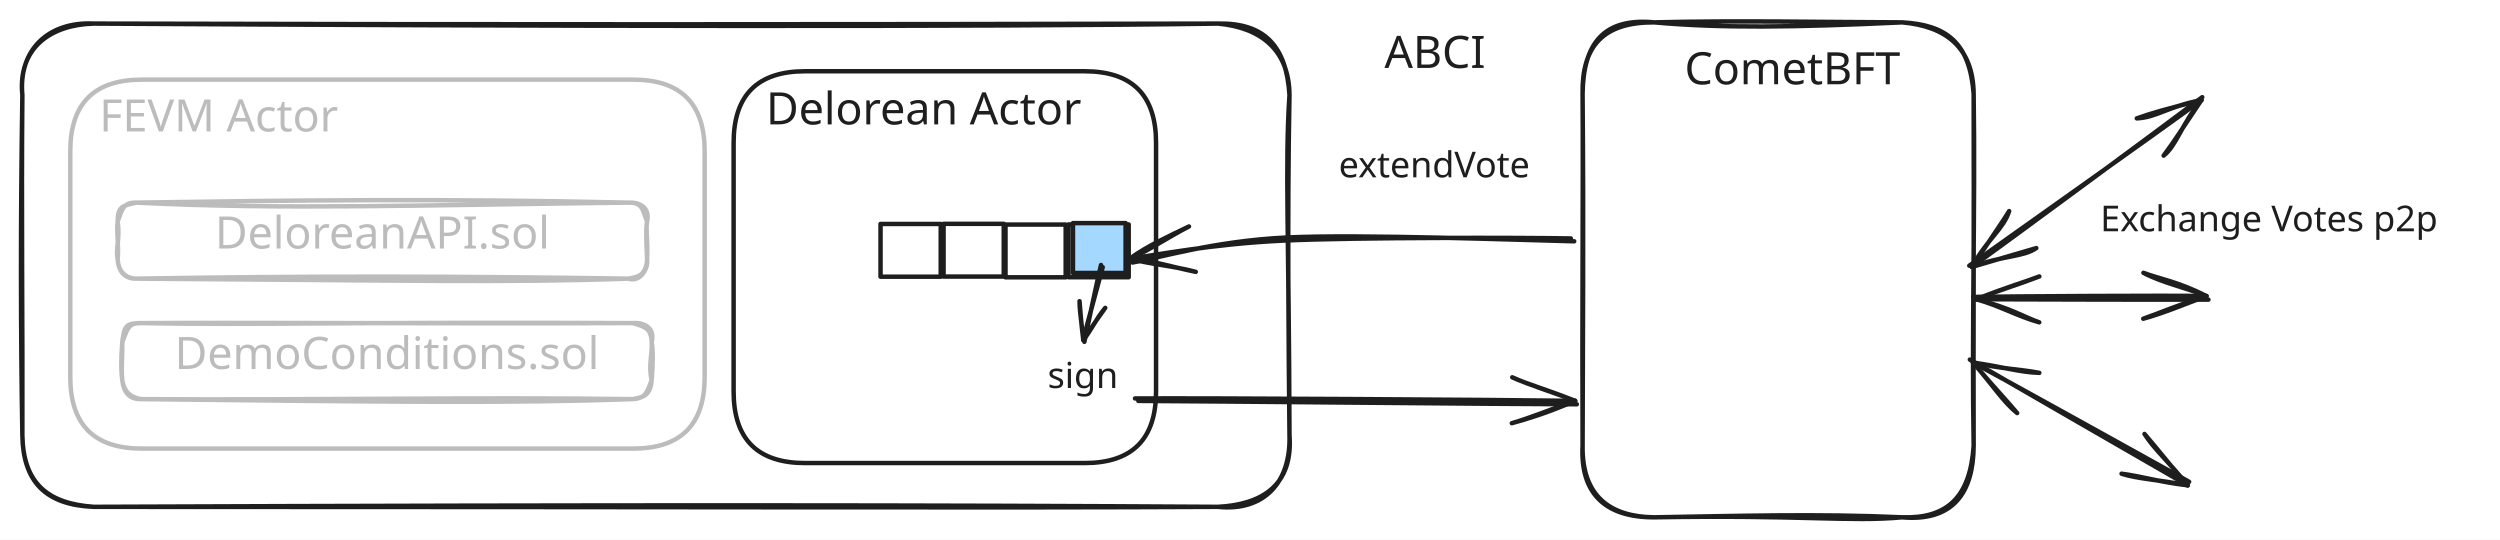
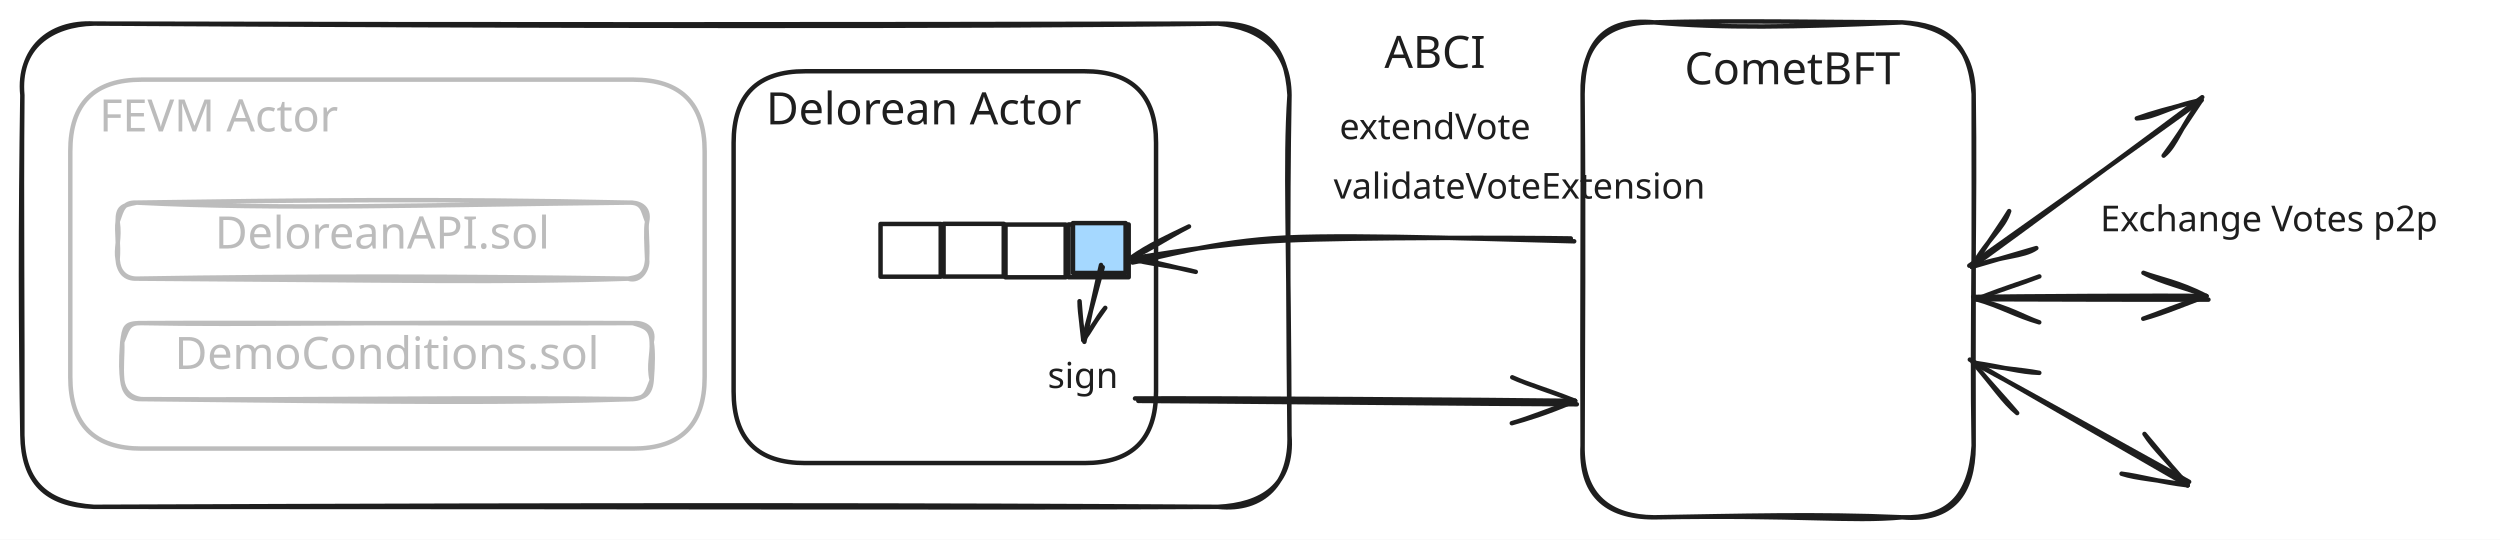
<svg xmlns="http://www.w3.org/2000/svg" version="1.1" viewBox="0 0 1117.893 241.324" width="1117.893" height="241.324">
  
-   eyJ2ZXJzaW9uIjoiMSIsImVuY29kaW5nIjoiYnN0cmluZyIsImNvbXByZXNzZWQiOnRydWUsImVuY29kZWQiOiJ4nO1cXGtT28hcdTAwMTL9nl9BsV/D7LynZ6tu3cK8XHUwMDAyXHUwMDA0XGI24ZFbWylhXHUwMDBiW/FDxpaxYSv/fXtcdTAwMDRYsi05NrGJk1xcUVx1MDAwNVgjS/M4p/t0z4z+ebO2tlx1MDAxZd23/fW/1tb9QdlrXHUwMDA0lY7XX3/rzt/5nW5cdTAwMTC2sIjHn7thr1OOr6xFUbv7159/Nr1O3Y/aXHKv7JO7oNvzXHUwMDFh3ahXXHRCUlx1MDAwZZt/XHUwMDA2kd/s/tf9Pvaa/n/aYbNcdTAwMTJ1SPKQXHK/XHUwMDEyRGHn8Vl+w2/6raiLd/9cdTAwMWZ+Xlv7J/6dql3HL0deq9rw4y/ERUlcdTAwMDWFUeNnj8NWXFxZRjlwoy3I4Vx1MDAxNUF3XHUwMDFin1x1MDAxN/lcdTAwMTUsvsE6+0mJO7V+Vtvb6l9cdTAwMWOq7fKOar6/Pdu92zGN5LE3QaNRiu5cdTAwMWJxtbohtiYp60adsO5fXHUwMDA0laj23G+p83nf6oS9aq3ld13z2fBs2PbKQXRcdTAwMWa3gVx1MDAwZc8+9sFfa8mZXHUwMDAxflx1MDAwMi5cYrVcdTAwMTLASmmttklj3fc550Qr4MwqMGCFXHUwMDE0Y1x1MDAxNdtcblx1MDAxYjhcdTAwMTJYsT+Y736Sql175XpcdTAwMTXr16pcZq+JOl6r2/Y6OF7Jdf2nJjMjXHRcdTAwMThGbXpIan5QrUVxRVx1MDAxOFx1MDAxMVxcclx1MDAwNqnSrlx1MDAxZo9cdTAwMDQzzFx1MDAxOEtcdTAwMDWzw1x1MDAxMvfg9n4lRsXfSf93XHUwMDEwT/vuK61eo5HuxFblqVx1MDAxM5/Rk+BHPJ35mrTMXb8zjrs09lKQuNz8eLZTopfFu/fnonLeK0q+UVx1MDAxYbZ+XHUwMDA0qF6nXHUwMDEz9teHJV/fTrtv41iExb3+1p7xvd2b9+XuPe31XHUwMDE2cN+g+zmMWnuD82Jv7+i6Vbiyx7Wj2e779F/S3712xYuGQ8SEtUApN8PyRtCqj1x1MDAwZkYjLNdcdTAwMTN+vUlVeILYkT+IsjjNrM7jNOKcSWn4zIz2alx1MDAxN7dcdTAwMDdcdTAwMDdlvjc42e2fyVa7f79zvOKM1kA0gFx1MDAxNtmMXHUwMDE2SDOuXHUwMDE5gFx1MDAxMEtmtFx1MDAxNSSTynKCwFLimDFcdOb7XHQ8UjDB1CnYXHUwMDA0y5VcdTAwMTZzYDOpVdiKSsGDXHUwMDFiXHROR87ues2g4Xo9uW9cZlrsua2w6UeF3bP1kZLNRlBtxfT2b0axXHUwMDFkXHUwMDA16P6GxVHYTkrL+CQvaPmdyZ5cdDtBNWh5jbPcp2I7/XfPQ8NcYk+Ndtd3hXGrXsRDo+j42cS3XG5cdTAwMDQmXHUwMDBlenLFt5jYXHUwMDFlsPOjk6uKuDvYPtzY3dhssvPiajPRMEmoXHUwMDA0ivjOYqKxRGGBeGbia1x1MDAxM5HZ1HBcdTAwMGZ9KVx1MDAxNZJKy5JcdTAwMTa/Plx1MDAxNS1FJrI0RF9ARaZHzk6hXCL+8VuV8zDyX5eMWc+dhY5MTaXjo1vO0ro8X+tcdTAwMWFQUlx1MDAwM59d6tZK8Ok4bFZ1/7J3Zlx1MDAxOVxcNb367WrTXHUwMDExKUi0tFxuNX1cdTAwMDZcdTAwMWSFYISalGNcXJ7SpZxI7YQuVlx1MDAwM1x1MDAwZkh065CbKIZcdTAwMTU36J0z5K7kSjHkyDLULv+22l2KXHUwMDBm7UZeJypcdTAwMDStStCqjn9cdTAwMDVJklPS8LpcdTAwMTG6tGZcdTAwMTBhNT6EQStcdTAwMWG/XCK+76ZjRM33Klx1MDAxOfTAm08rbrubjor85L+1XHUwMDA0YPGH4f9/v828On/g3bGRXHUwMDFh8+ROb9J/56Y8XG69PMpcdTAwMWJg4NA+u1x1MDAwN55cdTAwMWXKrCjlgSCVXHKS22ZQXmriolx1MDAwMeBcdTAwMTSWTXlBLLdcdTAwMWGmUJ5cdTAwMTKgaIMnXHTPXHJVXHUwMDE2XHUwMDE2IY5Xlu+pij0ldPZnSKjErr3c68adxzjqXHUwMDE2QNNcctZcdTAwMThBqUxdVfXartJcdTAwMTNt/YUsS1x1MDAxZb7csTGE1sLsXG7NtStMXHUwMDE4XHUwMDA0h1VcdTAwMWNmNizbvPfu4cHvwJfwXHUwMDA2XHUwMDFhJ/uhKZ28X3XDYojSRkmls1xmi1GEK2uWb1hQ0jBthlx1MDAwM59lV1x1MDAxNCfmXHUwMDExXHUwMDFik1JcdTAwMDJboDRcYpVw+NezLb+mlshcdTAwMWR4d6SGfE7G5+fUcmNcdTAwMDfBUf6DprNcdTAwMGJcdD+83C+2iqfF+/3z7YOH09L7oKdXm++MKlRnXHUwMDE40KPyjoOHXHUwMDA0mTHh0f5qtFx1MDAwNMuP5ZmGmYN5JLalWtJcdTAwMWZcdTAwMTnLLyStNnssvzMo13BcdTAwMDT9NVx1MDAxN1Z319o8XHUwMDE1mr9GTD/t+Vx1MDAwYojtp85lsSmJb6Y1UCVQI83M0rOH1vF9b1x1MDAxN5t22Nz8XHUwMDEy1Xrds+rdirOUK1wiOVx1MDAxOKaEoErJ1Fxcw+NsliCcol10XG5RoqZeXHUwMDFhS5XWXHUwMDA0/b81glx1MDAwYlx1MDAwMJGI0VRcdTAwMWGcaUItZVhbjubTpPLwz86ZgZBMi6U451x1MDAxOaa1pmboXHUwMDE4MJlG9vdM5ExFtVUyXHUwMDBm1NjBXG5F/1x1MDAxY9M5/KpwdFx1MDAxNrFG4ZZcdTAwMWZ+OoxOLpvXUftHYlp8XHUwMDEz0oZcIkxcdTAwMDDduTRcYl1QMFx1MDAwMmmhXGZhglx1MDAxYcW5XHUwMDE2lqOcW1x1MDAxYaa50MRcYuDAeIb/XHUwMDExk7M62mLQwSxfgPtZ4LRsptJJQaQ4qLUvS7WTXHUwMDEzXHUwMDBiXHUwMDFmS1x1MDAwN/xEXHUwMDE37u86881yLpRcdTAwMWN5ilxmrViusVx1MDAwN+NcdTAwMGUmZ0/nZrd6pYlcdTAwMDGcoPBFXHUwMDFiSTHYnCSG5q9GXGZGSc6qhUlSUCa5XHUwMDE1XGZcdTAwMTaQvf2O+ZU5XHUwMDAxmqXJZp/q3Pab4VaIQVeEXHUwMDE47Vx1MDAxMlx1MDAwNEKOJitj3f3OXHUwMDE0VdZcZiqVtJdcdTAwMThcdTAwMTVm37Lu41ptWr1cdTAwMTYwLTpdq9H8zCxDTFx1MDAxYunCt5npWzq+a1xcWnH9ufzxRJ6eXn9cbu5cdTAwMWYuV5u+XHUwMDE4x1ApQWohubY65VOeXHUwMDAzKq6MlkA5oOczY/X6cW5NXGKQoH42r7b/uXB0u72vi/fX9aDW+6K23+/xXHUwMDE19GqMpvLcY7yI50ZcdTAwMTjMkWjIbvVK08JcdTAwMDJRXFxcYtRN2mTRXHUwMDAyXolcdTAwMTbMKGKyOZG1gFx1MDAwN7BKjPLfyqthN/pea/PD/lx1MDAxMl3aN1xm+6RLy6nUsv2Z0nz8bLLWRzHB7Dy8jVx1MDAwNnJcdTAwMDfU0eDhbvNTTVx1MDAxY59dfLy7916Lt0k15+Gt1MR5XHUwMDA1oFZa6bg5wlsukbdIZ801XHUwMDE3xlx1MDAwMlveqjtcdTAwMGWCaKxcdNaCXHUwMDBi/J2RemBaXHUwMDEyXHUwMDBi6PNcdTAwMTTDXHUwMDBiXHUwMDE16CRt9Jw5XHUwMDA0qtA7s6XMOa5S6iHPXHUwMDBmcZuPZ8tdmlfZ2dNcdTAwMGXhacG7rPeD2kPvZPfm9nP9S7+4u9p4VpaAxJ5mQlItxdjSNaWIZVxm4Vx1MDAwM1xm0pHXwr1cdTAwMTAzZGTJ9zQnhEaGXHUwMDE5ns6k/fJOaHfn/Ghts/y8XHUwMDFiYli27DR31nOX7WJcdTAwMDTNpSRnXG6tq5gjYCp67f3tXrV3f3wsXHUwMDBi4UGxWGpccro/kpHfTm5LKYg0jHFcZlWk0TpltVx1MDAxZl2MJFxu1TFeIYThhuqxmi2QlVx1MDAwMFx1MDAwNECjz3M5Jlx1MDAwYqlEeuJj3Fx1MDAxNDiVzEpcdTAwMDOCoo+ZnHzmVCtOlzT5/FM4mdTi+8nNR5ppjpieXHUwMDE50qXzd6JcXNp7Xyy8u1x1MDAxYpxdX19tndy/2laFXHUwMDE3QlpcdTAwMTlijeLGoN2Wo1Oq3E1iayG4YVxu4ZOORFx1MDAxNj+nKlx01bOFOlxiWKnjad7fx8s8R1x1MDAxNT/C0+Q9e9neRvLc/JzgXGaUsnPov6uPfda4qZ2f8mpYL+1cXJpCfWdztampqCXMULf1T2A4QcfyXHUwMDEwzK0w0fFyabyAL2+9XHUwMDAz16g0MZRcdTAwMDGLbo1cdTAwMTlI7GFCUkFcdTAwMTQoKblcdTAwMTFMaYx7JsJcdTAwMTlLjaKaQnbOLvFcdTAwMWQn54Pr3tled7/5WVx1MDAxN7ZaTVx1MDAxZbY+wnOWbEWp/Vx1MDAxZFx1MDAxMIfcXHUwMDE5JC5cXGej1phcdTAwMTnip1vysOftdFpnl41PcPml9tGeqFx1MDAxNYe4MFx1MDAwNNVcdTAwMDdcIkcjttLB7lx1MDAxMOJcdTAwMTjLXHUwMDBiQHNvXHUwMDE41UtMQS9cdTAwMDLj0uB5UPr/XHUwMDE4XHUwMDFmwXh+XHUwMDFjb4TS0qmsmTFer9ahQi9cdTAwMDbnrY2L7UD1Wmp78Grp5Fx1MDAxN2JcXCtCJXcrwZhbkTpcdTAwMDZxQagxwFx1MDAxNFxuMNTi49VaMYTH62k1ldnbvH9XhKvUXHUwMDFlynErTrVAea3nWCDT3C6xi+2r0Nuo9qXXPd27pqXDXHUwMDE1h7hcdTAwMTWEc4VBgnIrL1NOfohxgaDhSmBcdTAwMDRNl7lcdTAwMGVgXHUwMDExIGeCW+N2Q2fHXHUwMDE3vyvK08M6vlxuXGZcdTAwMDUo45TOMVtOqfD826PGYX/wge2y6/px79X2Lr5cdTAwMTTkinCMU1GzMJGSZc9KRTJqhKRozb9LpvzhqVxu3NxkzZJcdTAwMTOFXHUwMDExOZNKg3aPysA2J4KBpFxifylcdTAwMWRcdTAwMTnNOLaNXHUwMDA2oCxHoSxcdTAwMTCyQ5Is9r1cdTAwMTlcdTAwMTPcmiRcdTAwMDS6WbOw91tM2X2TnzcyXHUwMDEygzU+z5rI6T2ykut8MeYkUlxibYywLlE2tvSLM0KpZlxmqGXaybylmXw01MRmp44sXHUwMDE5W1PybOCt5Vx1MDAwNmmSslcrs+dcdTAwMDZNaXpl2lx1MDAwZt3PRy1oq0BcdTAwMWKwVDHUsKmrXHUwMDFl9/O5LVx1MDAxN4yj6UfSUaPR8U40fmS7T16lpruDkUopa9FcdTAwMDYzlFx1MDAxYs7NJzntVJ1cZiiDYpuC01x1MDAxYmaySi/YZzS+g+nVNlx1MDAxOW0wXHUwMDBlxFCRgvHjaWLGNlx1MDAxN+V9f5xcdTAwMWbuXHUwMDAwXHUwMDEy3zH58pv037lXXGapKcZQocNcdTAwMDQuZjeGt+/YzulFpV8ofb7ZPni3s9FpyPpqXHUwMDFiQ1x1MDAwNYIgR1xmXHUwMDA1LTOMoUFIok/A8zI2hstbeSBcZpn1LSNcdTAwMTiQcsp4ykv9XHUwMDAwKXDo9z/syZ169br66fBCv7uD6uXZbFLg7bT7rtYrtJK+fMl+qq5L34+cXXbCf/SJy3xcdTAwMWZcblx1MDAxM/lLcFx1MDAxMZxcdTAwMThRmjlmlKejaSUth3arXHRcdTAwMTmGxtkySjCiXHUwMDE0R1G7dFx1MDAxOWXQa+JzXHUwMDE4OnGJ4Vx1MDAwM8uYT1x1MDAxNlwiT08xt5re6FT1VkdPXHUwMDE5Tu2LyDrzXHUwMDFl5jxRM92RpUTNXHUwMDA2JYJcbmqkVopcdFx1MDAwZTLZuD9UNUCEluBeTELjQ//cqiZcdTAwMTdu7lx1MDAxOFx1MDAwMm1OfZJvZmhuglx1MDAwZVWUkG7xysxWZrpvWU0rwyWRQNGUZFpcdTAwMTnLXHRFqlxiVPFLXHUwMDBm1tSYmE2/fFx1MDAwNfX8SCD3nHSOd3Cmd7evjnVxUiBJhi8+WpvZhlBcdTAwMTSgXHUwMDFhwyGFXHUwMDAy1EiRZH5ScVx1MDAxMVx1MDAwNVx1MDAwYqlXXHUwMDFizVx1MDAxOaPNXHUwMDFjOKI5U0IocFx1MDAxZdxcIvSUnVxm0rhbvDg9cPyZ7NkkruOvPSN6TjuWXHUwMDE3Z4n8l8dhKGhcdTAwMTRXc7woXHUwMDE52G109OH29Lp08Pn0g39euDqAwWqbMSOmmTHOMfjhXHUwMDEyY7CnMGt501xmbqX5bCti3fxcdTAwMGYykvFcdTAwMDVcdTAwMTivl09cdTAwMTLEr2P6zoBl9rVKm4Wt/ddcclhGnzjPuqQ3T5Re99rtUoTdNjSAOE5B5antycPX71x1MDAwMr9fyMja38SHiyNjVjv++LHH+frm67+kLVx1MDAxNZUifQ==
+   eyJ2ZXJzaW9uIjoiMSIsImVuY29kaW5nIjoiYnN0cmluZyIsImNvbXByZXNzZWQiOnRydWUsImVuY29kZWQiOiJ4nO1cXGlz2shcdTAwMTb9nl/h8nyNe3pfpurVK2PjfYmBeMmrKZdcZjIogIRBXHUwMDE47Kn897kt20iARMBcdTAwMDFbSVx1MDAxZamKbUlIV93n3Hvu7eWfXHUwMDBma2vr4UPHXf9rbd1cdTAwMWRWnZZX6zqD9Y/2+L3b7XmBXHUwMDBmp2j0dy/od6vRlY0w7PT++vPPttNtumGn5VRddO/1+k6rXHUwMDE39mtegKpB+08vdNu9/9r/T5y2+59O0K6FXVx1MDAxND9kw615YdB9epbbctuuXHUwMDFm9uDu/4O/19b+if5PWNd1q6Hj11tu9IXoVGwgU2Ly6EngR8ZcdTAwMTJMNVXSaD66wuttw/NCt1x1MDAwNqdvwWY3PmNcdTAwMGatV1x1MDAxYbtbg4tDsV0tivbRXWXnvqha8WNvvVarXHUwMDFjPrRcIrN6XHUwMDAxvE18rlx1MDAxN3aDpnvh1cLGS7sljmd9q1x1MDAxYvTrXHLf7dnXJ6OjQcepeuFD9Fx1MDAwZXh09Klccv5ai49cZuEvTVx1MDAxOcKGa204N0aa+GXt9ymlSFxuTYlcdTAwMTFaacM4mzBsK2hBT4Bhf1x1MDAxMNf+i027carNOtjn10bXhF3H73WcLvRXfN3g+ZWJ4kgrgk2yS1x1MDAxYa5Xb4SRIVx1MDAwNDHKKdGJsz036lx0oohSXHUwMDA2M2JGZ+yDO/u1XGJcdTAwMTV/x+3fXHUwMDA1PO3br/j9VivZiH7tuVx1MDAxMV/QXHUwMDEz44c9XHUwMDFm+Vx1MDAxNr+Zvb44ibsk9lx1MDAxMpC43PxcXCmW8WXp/uic1c77JU43yqO3XHUwMDFmXHUwMDAzqtPtXHUwMDA2g/XRmW9cdTAwMWZn3bd1woLS7mBrV7nOzu1RtfeA+/0l3NfrXVx1MDAwN6G/Ozwv9XePb/zClTlpXHUwMDFjz3ff59/i9u53ak446lwiwozRXHUwMDE4UzU63/L85mRntIJqM+bXh4TBU8RcdTAwMGXdYZjGaWJkXHUwMDE2p1x1MDAwMeeEc0XnZrTTuLg7OKjS3eHpzqDC/c7goXiSc0ZLjaTWkqUzmlx1MDAwMc2oJFoztmJGXHUwMDFihlKpzKdcYsw59Fx1MDAxOeFa/TiBx05MMXVcdTAwMDY2taFCslx1MDAwNbBcdTAwMTlbXHUwMDE1+GHZe7Q9QfHY0Vx1MDAxZKfttWyrx/eNQFx1MDAwYi23XHUwMDE1tN2wsFNZXHUwMDFmO7PZ8up+RG/3dlx1MDAxY9uhXHUwMDA34W90OlxmOvHZKjzJ8Xy3O90yQdere77TqmQ+XHUwMDE13tPde+lcdTAwMWGCaKK3e649XHUwMDE5vdWreKhcZp08moytXFxgzuP2+lx1MDAxZVx1MDAxMztDcn58elVj91x1MDAwN9uHXHUwMDFiO1x1MDAxYpttcl7KN1x1MDAxM1x1MDAxNeGIQdxcdTAwMTSamFx1MDAxNCZKirjiklxu/cTEtyZcIjGJ7lx1MDAxZcVSzDjmhsRv/NZUhMdcdTAwMGKqiEhC9Fx1MDAxNVQkcuzoXGYqwlx1MDAwZtevnVx1MDAwN6H7tmRMe+48dCRiJlx1MDAxZJ/CcprWpdlaXHUwMDE3QMqlpvNL3UZZfzlcdNp1ObjsV1xm0Vdtp3mXbzpcdTAwMDJcdTAwMDWR5EaApk9cdIyMXHUwMDExhFVcIjCuTuliIL60Qlx1MDAxN8yAj45164ibIIaBXHUwMDA0XHUwMDEwnVPkLqdCXHUwMDEwg+NcdTAwMTNLVLv0+2p3JTG0XHUwMDE3Ot2w4Pk1z69Pflx1MDAwNUiScabl9EJcYmltL1x1MDAwNDM+XHUwMDA1nlx1MDAxZk5eXHUwMDEx3XfTMqLhOrVcdTAwMTR6wM1nne7Ym46L/Pi3tVx1MDAxOGDRXHUwMDFmo9///ph6dXbH289Gos/jO31I/lxcmPIg9LIorzTRXHUwMDE27fNH4NmpTE4pr1x1MDAxMVBZXHUwMDAxuVNcIjDjXHUwMDEy2WxAU6xXTXmGXGY1Us+gPEZcdTAwMWGDXHUwMDBmniY8VVhcdTAwMTi9XGZxnFu+J1xmey7o7M9RUIlCe7Xfi1x1MDAxYY9QXHUwMDEwXHUwMDBlVklpo1x1MDAxNMOYJ66qO1x1MDAxZGv01Lv+Qp4lXHUwMDBiX/azMYLW0vxcbs70K4QpXHUwMDAwh1x1MDAxMVTP7Vi2aX/v8dHt6q/BrW6d7lx1MDAwN6p8epR3x6KQkEpwIdNcdTAwMWOLXHUwMDEyiFxuo1bvWEDSXHUwMDEwqUZcdTAwMWSf5ldcdTAwMDRF6lx0XHUwMDFi01JcdTAwMDLeQEjNRMzhX8+3/JpaXCKz4+0n0eVcdTAwMGIyPrumlpk7MFxu8l9LPL+QcIPL/ZJfOis97J9vXHUwMDFmPJ6Vj7y+zDffXHRcdTAwMTagziA5XHUwMDA15Vx1MDAxZCVcdTAwMGYxMiPCg/+V4Fx02OqTXHUwMDA3qedO5oHYXHUwMDA2S47fL5dfUllt/lxcvjisNqBcdTAwMDfdNZtW99Y6NJGav0VOP+v5S8jtZ45lkVx1MDAxOYVvXCKlxoLRXHUwMDA1XG5ulUf/5KG/XHUwMDAzr3bY3vxcdTAwMWE2+r1K/T7nLKVcdTAwMDJxqlx1MDAxNVx1MDAxMYxhIXhirOFpNIshisEvWoXIQVOvjKVCSlx1MDAwNPHfKEaZ1ixcdTAwMTajiTI4kVxiXHUwMDFiTMBaXG7uUyXq8C/BmWjGiWQrXHTOc1xma81cdTAwMWHIXHUwMDAxu1x0T1wi+0dcdTAwMDZyZqLaXGKeXHUwMDA1amhgXHUwMDAxon+B4Vx1MDAxY3pVOK6EpFW4o4dfXHUwMDBlw9PL9k3YeU9Ms+9CWmGAiYZwzlx1MDAxNUBXXHUwMDBiPVx1MDAwNmkmXHUwMDE0XCJcZitBqWSGgpxbXHUwMDE5pimTSDFNNaEp8YdNj+pIXHUwMDAzSVx1MDAwNzF0XHThZ4nDsqlKJ1x1MDAwMZHSsNG5LDdOT43+XFw+oKey8HDfXWyUc6nkyFJk4MUynb1W9kP4/OXc9LfONTE0RSB8wUdiSDaniSHpm1x1MDAxMYNglDFrYZpcdTAwMTSYcGpcdTAwMTjRS6jevlqTLVxm0DRNNv9Q57bbXHUwMDBltlx1MDAwMki6QsBoXHUwMDBmXHUwMDAxXHUwMDEwMjRZXHUwMDE1bHe7M1RZ26vVklFiXFyYfc+7T2q1WXYtYVh0tlbD2ZVZXHUwMDAymFbcpm9z07d8ct+6NOzmuvr5lJ+d3XzxXHUwMDFlXHUwMDFlL/NNX8hjMOeaS8apNDJcdTAwMTFTXlx1MDAxMioqlOTajlx1MDAxNCusJux6v7DGmOZa/GxRbf+6cHy3vS9LXHUwMDBmN02v0f8qto92aVx1MDAwZaNcdTAwMWHBiTr3XHUwMDA0L6KxXHUwMDExolx1MDAxNyg0pL91rmlhNFx1MDAxMpQx0E1SpdFCv1x1MDAxMS2IXHUwMDEySKVzXCJtXHUwMDAyj1x1MDAwNpNcYqa/VVSDZnRcdTAwMWR/89P+XG5D2ndcdTAwMWP7dEjLMGrV8UzIXHUwMDE5c31cdTAwMDRhxCzC23DIi1pcdTAwMWNcdTAwMGZcdTAwMWbvN7802Enl4vP9g/NWvI3NXFyEt1xcXCJcdTAwMWJcdTAwMTU0Ntxwy80x3lJcdTAwMGW8XHUwMDA1OksqKVNGk9XNuqOaIVx0loBcdTAwMTWUwf8ppVx1MDAwN1wiOTJcdTAwMWFiniBwodAyLlx1MDAxYr1UXHUwMDBlNbazs8hKxlx1MDAxY/NUesiKQ3TG3DVDbZlXmPnLXHUwMDBlwVnBuWxcdTAwMGW8xmP/dOf27rr5dVDayTeehUGaQ0tcdTAwMTPGseRsYuqaXHUwMDEwyFx1MDAxMFx1MDAwMvDRRCczr6VHIaLQ2JTvWUFcYpxcZlE0WUn75YPQTvH8eG2z+rJcdTAwMWFidG7VZe605646xDCcSUlKXHUwMDA0eFe2QMJUcjr72/16/+HkhFx1MDAxN4KDUqnsXHUwMDBme+/JyO9cdTAwMTe3OWeIK0IopCpcXEmZ8NpPIYYjXHUwMDAx6lx1MDAxOK5gTFGF5YRlS2Sl1khrXHQxz9aYjE5cdTAwMTTS41x1MDAxOGOHwDEnhivNMMSY6cFniqWgeEWDzz9FkElMvp+eIC2JpIDpuSFdPt9j1fLuUamwdz+s3NxcXG2dPrzZUoVXQlooZJSgSoHf5uNDqtRcdTAwMGViS8bsVGCATzJcdTAwMTNZ/pgqR1jOl+pcdTAwMDBguYyGeX+fKPOSVbxHpMl69qqjXHKnmfU5RolcdTAwMTbCLKD/rj5cdTAwMGZI67ZxfkbrQbNcXLxUhWZxM9/UXHUwMDE02CCisF36xyCdwFx1MDAxM3VcYmJnmMhoujRcXEBXN9+BSlCakMpoXHUwMDAzYY0oXHUwMDFk+8OYpFxmXHQtOKeKXHUwMDExISHvmUpnXGZWXHUwMDAyS6zTa3Zx7Dg9XHUwMDFm3vQru7399rUsbPltXHUwMDFh+J/1S5Usp9T+XHUwMDAxiOvMXHUwMDExJMpsY4PWmFx1MDAxYuJnW/yw71x1MDAxNLt+5bL1RV9+bXw2p1wi51x1MDAxMGdcboH6XHUwMDAw5EjAVjLZXHUwMDFkQVx1MDAxY3J5psHdK4LlXG5L0MvAOFdwXFxcdTAwMGL5f4yPYTw7j1dMSG5V1txcdTAwMThv1pu6hi+G5/7GxbYn+r7YXHUwMDFlvlk5+ZVcdTAwMTiXXHUwMDAyYU7tTDBiZ6ROQJwhrJQmXHUwMDAyXHUwMDA0XHUwMDE4aPFJs3KG8Gg+rcQ8fZn374pwIXFcdTAwMTbCobVcdTAwMTjIa7nAXHUwMDA0mfZ2mVxcbF9cdTAwMDXORn3And7Z7lxyLlx1MDAxZuZcdTAwMWPihiFKXHUwMDA1JFx0ws68TFx1MDAwNPlcdTAwMTHGXHUwMDE5gIZcblx1MDAwNlx1MDAxOTRe5TyAZYCcMGqUXVxynZ5f/K4oT3br5CwwXHUwMDEwoIRivMBoOcbMce+OW4eD4SeyQ26aJ/03W7v4WpBcdTAwMGJEIU9cdTAwMDXNQlhClr0oXHUwMDE1TrBiXHUwMDFjgzf/IZnyhyNq+vY2bZRcdTAwMWNcdMjIXHRcdTAwMTdSS/uoXHUwMDE0bFPEiOZcdTAwMTjgz7klo5rEtpJaY5KhUJZcYtlcdTAwMTFJlrtvxlx1MDAxNLemXHRcdTAwMDFhVi1tf4tcdTAwMTmrb7LrRopDskZcdTAwMTeZXHUwMDEzObtFcjnPXHUwMDE3ck7EXHUwMDE5k0oxY1x1MDAwYmVcdTAwMTNTvyhBXHUwMDE4S0I0NkRambcyl1x1MDAwZo5cdTAwMWGZ9NKRQVx1MDAxM3NKXlx1MDAxY7wxVFx1MDAwMU1cdTAwMTL+KjdrbsCVJmemvet6Pmy0NEJLpVxyXHUwMDE2XHUwMDA0NGziqqf1fHbJXHUwMDA1oeD6gXRYSVxivFMvP7bcJ8uo2eFgzChhXGb4YFx1MDAwMnLDhvm4pp2wSWmhQGxjbfWGmjbpXHUwMDE164wmVzC92Vwio1xyQjVSmCVg/HRcdTAwMTipicVFWd+f5If9aFx1MDAxNN0x/vKH5M+FZ1xmiVx1MDAxOc5QQMDUlM3vXGbv9kjx7KI2KJSvb7dcdTAwMGb2ilx1MDAxYt1cdTAwMTZv5ttcdTAwMTlcbs1cdTAwMTBwRGEteYozVFx1MDAwMEmIXHRwnEfOcHUzXHUwMDBmmELz7jJcdTAwMDJcdCnFhCai1DtIgUN38GmXXHUwMDE3m/Wb+pfDXHUwMDBiuXev65eV+aTAx1n3zddcdTAwMTZacVu+Zj1Vz5bvx46uuuA//sRV7odcdTAwMDJCOtNzXHUwMDAwOCGjVFx1MDAwYowoz0ZTLj2HtLNcdFx0pMbpMopcdTAwMTEkXHUwMDA0XHUwMDA1UbtyXHUwMDE5pSBqwnNcYlx1MDAwNHFcdTAwMGXpXHUwMDAzSVx1MDAxOU9mLEtPXHUwMDExO5teyYR5+dFTimLzKrLOvYY5S9TMXHUwMDBlZFx0UbOBXHUwMDExw1xmKy6FIIxqXHUwMDFlL9xcdTAwMWapXHUwMDFhjZjk2m5MgqOP/LlVTSbc7GdcdTAwMDS0XHUwMDA19Um2m8GZXHUwMDA1OlBRjNvJK3N7mdmxJZ9ehnLENVx1MDAwNleS6mVcZkVcdTAwMTiowkDFrzxZXHUwMDEzXHUwMDEzYja5+Vxu6PmxRO6l6Fx1MDAxY63gTK5uz493sVIgLoYvP1ub24dgXHUwMDEwoFx1MDAxMtIhXHUwMDAxXHUwMDAyVHFcdTAwMTZXflx1MDAxMnlcdTAwMTHWRie2NlowR5s7cVx1MDAwNHcmXHUwMDE4XHUwMDEz2kZwXHUwMDAz0Fx1MDAxM2Y6SaN28uLsxPFn8mfTuI6+9oLoXHUwMDA1/VhWnsWyN4+DVFBcdCpcdTAwMTbYKFmTu/D4093ZTfng+uyTe164OtDDfLsxxWa5MUoh+aFcdTAwMWNysOc0a3XDXGZ2pvl8M2Lt+Fx1MDAwZjCS0CU4r9dcdTAwMGZcdTAwMTJE2zH9YMIy/1xcpc3C1v7bJizjT1xc4X6qWunJo3G+ouxcdTAwMGVcdTAwMGaL7FXuefVcdTAwMWVccof9ykU72JBFdlTmuznfhEVcdTAwMTFiy2vU7iqSQkFtXHUwMDEwXHUwMDE2XHUwMDFj0rZnJbHCvcpNXHUwMDA2XHUwMDA3U4tcdTAwMWRgMZhL9fux0G6pavhcdTAwMGbPXHUwMDE4nL9scG+36lx1MDAwN1x1MDAwYuwuKEW7zWlcdTAwMDThN6Xld0xYpLDw4Tn0rjudTjmEe46EXG70pFd7bp3YmvV7z1x1MDAxZFx1MDAxNFJG126jj633RNy3JHMjZfjtw7d/XHUwMDAxa1FcdTAwMDaoIn0=
  <defs>
    <style class="style-fonts">
      @font-face {
        font-family: "Virgil";
        src: url("https://file%2B.vscode-resource.vscode-cdn.net/Users/willem/.vscode/extensions/pomdtr.excalidraw-editor-3.7.4/public//dist/excalidraw-assets/Virgil.woff2");
      }
      @font-face {
        font-family: "Cascadia";
        src: url("https://file%2B.vscode-resource.vscode-cdn.net/Users/willem/.vscode/extensions/pomdtr.excalidraw-editor-3.7.4/public//dist/excalidraw-assets/Cascadia.woff2");
      }
      @font-face {
        font-family: "Assistant";
        src: url("https://file%2B.vscode-resource.vscode-cdn.net/Users/willem/.vscode/extensions/pomdtr.excalidraw-editor-3.7.4/public//dist/excalidraw-assets/Assistant-Regular.woff2");
      }
    </style>
  </defs>
  <rect x="0" y="0" width="1117.893" height="241.324" fill="#ffffff" />
  <g stroke-linecap="round" transform="translate(707.6662 10) rotate(0 87.43555 110.6621)">
    <path d="M32 0 C61.94 2.67, 94.25 2.26, 142.87 0 M32 0 C69.52 -0.91, 107.95 -0.08, 142.87 0 M142.87 0 C162.73 1.74, 174.66 11.42, 174.87 32 M142.87 0 C162.64 1.08, 173.12 8.94, 174.87 32 M174.87 32 C175.63 83.39, 173.95 136.45, 174.87 189.32 M174.87 32 C175.06 88.37, 174.67 145.72, 174.87 189.32 M174.87 189.32 C174.75 210.66, 165.4 223.31, 142.87 221.32 M174.87 189.32 C173.33 212.4, 162.95 222, 142.87 221.32 M142.87 221.32 C119.67 223.45, 97.61 220.16, 32 221.32 M142.87 221.32 C105.04 219.63, 69.3 220.72, 32 221.32 M32 221.32 C9.66 221.38, -1.09 210.23, 0 189.32 M32 221.32 C12.61 221.14, -0.35 212.1, 0 189.32 M0 189.32 C0.08 140.92, 0.55 95.21, 0 32 M0 189.32 C-0.28 131.6, 0.28 73.67, 0 32 M0 32 C-0.4 10.57, 9.3 -0.13, 32 0 M0 32 C0.28 9.33, 9.44 -2.12, 32 0" stroke="#1e1e1e" stroke-width="2" fill="none" />
  </g>
  <g transform="translate(753.2599 22.16797) rotate(0 46.875 12)">
    <text x="0" y="0" font-family="Cascadia, Segoe UI Emoji" font-size="20px" fill="#1e1e1e" text-anchor="start" style="white-space: pre;" direction="ltr" dominant-baseline="text-before-edge">CometBFT</text>
  </g>
-   <g transform="translate(598.6193 66.88672) rotate(0 46.875 9.6)">
+   <g transform="translate(598.9591 49.81641) rotate(0 46.875 9.6)">
    <text x="0" y="0" font-family="Cascadia, Segoe UI Emoji" font-size="16px" fill="#1e1e1e" text-anchor="start" style="white-space: pre;" direction="ltr" dominant-baseline="text-before-edge">extendVote</text>
  </g>
  <g stroke-linecap="round">
    <g transform="translate(881.2209 118.418) rotate(0 51.23047 -37.26367)">
      <path d="M0.54 0.94 C17.89 -11.57, 86.65 -62.21, 103.53 -74.96 M-0.64 0.38 C16.69 -11.97, 86.25 -61.13, 103.14 -73.64" stroke="#1e1e1e" stroke-width="2" fill="none" />
    </g>
    <g transform="translate(881.2209 118.418) rotate(0 51.23047 -37.26367)">
      <path d="M17.19 -24.02 C14.53 -15.82, 8.02 -12.33, 0.54 0.94 M17.19 -24.02 C14.02 -18.84, 10.06 -13.32, 0.54 0.94" stroke="#1e1e1e" stroke-width="2" fill="none" />
    </g>
    <g transform="translate(881.2209 118.418) rotate(0 51.23047 -37.26367)">
      <path d="M29.33 -7.48 C23.57 -3.44, 13.97 -4.16, 0.54 0.94 M29.33 -7.48 C23.64 -5.79, 17.03 -3.88, 0.54 0.94" stroke="#1e1e1e" stroke-width="2" fill="none" />
    </g>
    <g transform="translate(881.2209 118.418) rotate(0 51.23047 -37.26367)">
      <path d="M86.27 -48.83 C92.1 -53.45, 94.12 -62.63, 103.14 -73.64 M86.27 -48.83 C90.76 -54.81, 94.09 -60.14, 103.14 -73.64" stroke="#1e1e1e" stroke-width="2" fill="none" />
    </g>
    <g transform="translate(881.2209 118.418) rotate(0 51.23047 -37.26367)">
      <path d="M74.27 -65.48 C83.17 -65.91, 88.24 -70.85, 103.14 -73.64 M74.27 -65.48 C81.25 -67.95, 87.21 -69.65, 103.14 -73.64" stroke="#1e1e1e" stroke-width="2" fill="none" />
    </g>
  </g>
  <mask />
  <g stroke-linecap="round">
    <g transform="translate(883.506 133.7891) rotate(0 51.96484 -0.4023438)">
      <path d="M0.18 0.01 C17.62 0.07, 86.83 0.28, 104 0.19 M-1.18 -1.02 C16.15 -1.28, 85.88 -1.74, 103.1 -1.41" stroke="#1e1e1e" stroke-width="2" fill="none" />
    </g>
    <g transform="translate(883.506 133.7891) rotate(0 51.96484 -0.4023438)">
      <path d="M28.4 -10.18 C21.36 -7.46, 15.93 -6.19, 0.18 0.01 M28.4 -10.18 C18.36 -6.3, 10.77 -4.17, 0.18 0.01" stroke="#1e1e1e" stroke-width="2" fill="none" />
    </g>
    <g transform="translate(883.506 133.7891) rotate(0 51.96484 -0.4023438)">
      <path d="M28.35 10.34 C21.34 7.93, 15.93 4.07, 0.18 0.01 M28.35 10.34 C18.4 7.55, 10.83 2.99, 0.18 0.01" stroke="#1e1e1e" stroke-width="2" fill="none" />
    </g>
    <g transform="translate(883.506 133.7891) rotate(0 51.96484 -0.4023438)">
      <path d="M74.86 8.73 C81.96 6.28, 90.65 2.47, 103.1 -1.41 M74.86 8.73 C83.27 6.48, 94.05 1.99, 103.1 -1.41" stroke="#1e1e1e" stroke-width="2" fill="none" />
    </g>
    <g transform="translate(883.506 133.7891) rotate(0 51.96484 -0.4023438)">
      <path d="M74.95 -11.79 C82 -9.11, 90.68 -7.79, 103.1 -1.41 M74.95 -11.79 C83.25 -7.36, 94 -5.17, 103.1 -1.41" stroke="#1e1e1e" stroke-width="2" fill="none" />
    </g>
  </g>
  <mask />
  <g stroke-linecap="round">
    <g transform="translate(882.1388 162.6016) rotate(0 48.08398 26.39648)">
      <path d="M0.1 -0.49 C16.3 8.15, 80.74 43.99, 96.74 52.85 M-1.31 -1.8 C14.82 7.57, 80 45.13, 96.09 54.41" stroke="#1e1e1e" stroke-width="2" fill="none" />
    </g>
    <g transform="translate(882.1388 162.6016) rotate(0 48.08398 26.39648)">
      <path d="M29.74 4.12 C21.07 3.88, 14.16 1.56, 0.1 -0.49 M29.74 4.12 C21.04 2.45, 13.14 2.43, 0.1 -0.49" stroke="#1e1e1e" stroke-width="2" fill="none" />
    </g>
    <g transform="translate(882.1388 162.6016) rotate(0 48.08398 26.39648)">
      <path d="M19.84 22.1 C13.63 17.11, 9.33 10.05, 0.1 -0.49 M19.84 22.1 C14.04 15.23, 8.99 10.03, 0.1 -0.49" stroke="#1e1e1e" stroke-width="2" fill="none" />
    </g>
    <g transform="translate(882.1388 162.6016) rotate(0 48.08398 26.39648)">
      <path d="M66.54 49.22 C73.55 51.52, 82.25 51.78, 96.09 54.41 M66.54 49.22 C74.85 50.24, 84 53.05, 96.09 54.41" stroke="#1e1e1e" stroke-width="2" fill="none" />
    </g>
    <g transform="translate(882.1388 162.6016) rotate(0 48.08398 26.39648)">
      <path d="M76.79 31.44 C81.25 38.43, 87.25 43.39, 96.09 54.41 M76.79 31.44 C82.1 37.6, 88.3 45.53, 96.09 54.41" stroke="#1e1e1e" stroke-width="2" fill="none" />
    </g>
  </g>
  <mask />
  <g transform="translate(939.1427 91.01172) rotate(0 84.375 9.6)">
    <text x="0" y="0" font-family="Cascadia, Segoe UI Emoji" font-size="16px" fill="#1e1e1e" text-anchor="start" style="white-space: pre;" direction="ltr" dominant-baseline="text-before-edge">Exchange Votes p2p</text>
  </g>
  <g stroke-linecap="round" transform="translate(10 10.54475) rotate(0 283.299 108.0451)">
    <path d="M32 0 C230.95 1.18, 429.44 1.57, 534.6 0 M32 0 C202.44 0.45, 372.02 0.41, 534.6 0 M534.6 0 C554.28 1.79, 566.48 12.22, 566.6 32 M534.6 0 C555.7 -0.42, 565.26 10.31, 566.6 32 M566.6 32 C565.57 86.9, 566.23 144.78, 566.6 184.09 M566.6 32 C564.53 63.45, 566.37 94.29, 566.6 184.09 M566.6 184.09 C568.31 206.71, 553.96 215.13, 534.6 216.09 M566.6 184.09 C567.28 205.03, 555.32 218.27, 534.6 216.09 M534.6 216.09 C430.06 216.62, 327.59 216.13, 32 216.09 M534.6 216.09 C406.89 215.32, 278.58 215.11, 32 216.09 M32 216.09 C10.17 215.28, 0.31 204.65, 0 184.09 M32 216.09 C11.36 214.71, 0.37 205.62, 0 184.09 M0 184.09 C0.17 134.9, -0.49 84.14, 0 32 M0 184.09 C-0.76 137.76, -0.87 90.87, 0 32 M0 32 C-1.91 11.75, 11.65 -1.02, 32 0 M0 32 C-2.14 10.68, 12.89 0.45, 32 0" stroke="#1e1e1e" stroke-width="2" fill="none" />
  </g>
  <g stroke-opacity="0.3" fill-opacity="0.3" stroke-linecap="round" transform="translate(54.67008 144.4725) rotate(0 118.3691 17)">
    <path d="M8.5 0 C55.43 0.96, 105.4 -0.57, 228.24 0 M8.5 0 C70.08 -0.33, 131.72 0.34, 228.24 0 M228.24 0 C233.79 1.55, 236.54 2.47, 236.74 8.5 M228.24 0 C232.57 -0.36, 238.41 1.55, 236.74 8.5 M236.74 8.5 C237.13 13.85, 235.14 18.87, 236.74 25.5 M236.74 8.5 C237.41 12.44, 237.32 18.17, 236.74 25.5 M236.74 25.5 C234.77 30.21, 234.5 33.66, 228.24 34 M236.74 25.5 C236.13 33.35, 231.76 33.21, 228.24 34 M228.24 34 C158.17 33.03, 84.54 34.51, 8.5 34 M228.24 34 C174.55 35.89, 120.43 35.26, 8.5 34 M8.5 34 C3.15 33.22, 0.6 29.96, 0 25.5 M8.5 34 C3.2 34.2, 0.57 30.88, 0 25.5 M0 25.5 C-0.57 19.17, 0.16 15.01, 0 8.5 M0 25.5 C-0.44 22.07, -0.73 17.76, 0 8.5 M0 8.5 C0.99 1.81, 0.97 0.01, 8.5 0 M0 8.5 C2.22 3.29, 2.31 -0.23, 8.5 0" stroke="#1e1e1e" stroke-width="2" fill="none" />
  </g>
  <g stroke-opacity="0.3" fill-opacity="0.3" transform="translate(67.57047 149.4725) rotate(0 105.4688 12)">
    <text x="105.469" y="0" font-family="Cascadia, Segoe UI Emoji" font-size="20px" fill="#1e1e1e" text-anchor="middle" style="white-space: pre;" direction="ltr" dominant-baseline="text-before-edge">DemoConditions.sol</text>
  </g>
  <g stroke-opacity="0.3" fill-opacity="0.3" stroke-linecap="round" transform="translate(52.61613 90.59943) rotate(0 118.3691 17)">
    <path d="M8.5 0 C72.57 3.27, 137.65 1.04, 228.24 0 M8.5 0 C77.09 -1.03, 145.69 -1.86, 228.24 0 M228.24 0 C232.74 -0.31, 238.19 1.72, 236.74 8.5 M228.24 0 C234.93 -0.2, 234.68 3.38, 236.74 8.5 M236.74 8.5 C236.04 11.61, 236.48 19.34, 236.74 25.5 M236.74 8.5 C236.05 11.96, 237.14 16.08, 236.74 25.5 M236.74 25.5 C236.21 33.07, 232.04 33.31, 228.24 34 M236.74 25.5 C237.32 29.11, 233.96 35.84, 228.24 34 M228.24 34 C174.26 35.91, 123.67 34.73, 8.5 34 M228.24 34 C155.6 32.89, 82.95 32.71, 8.5 34 M8.5 34 C3.15 34.17, 0.5 30.92, 0 25.5 M8.5 34 C3.22 33.98, 0.27 30.39, 0 25.5 M0 25.5 C-1.01 20.48, 1.13 16.13, 0 8.5 M0 25.5 C0.58 18.62, -0.63 12.6, 0 8.5 M0 8.5 C1.93 3.23, 2.37 -0.2, 8.5 0 M0 8.5 C-0.02 1.99, 1.88 1.32, 8.5 0" stroke="#1e1e1e" stroke-width="2" fill="none" />
  </g>
  <g stroke-opacity="0.3" fill-opacity="0.3" transform="translate(83.09465 95.59943) rotate(0 87.89062 12)">
    <text x="87.891" y="0" font-family="Cascadia, Segoe UI Emoji" font-size="20px" fill="#1e1e1e" text-anchor="middle" style="white-space: pre;" direction="ltr" dominant-baseline="text-before-edge">DeloreanAPI.sol</text>
  </g>
  <g stroke-opacity="0.3" fill-opacity="0.3" stroke-linecap="round" transform="translate(31.43057 35.61144) rotate(0 141.8296 82.49191)">
    <path d="M32 0 C116.43 0, 200.87 0, 251.66 0 M32 0 C114.96 0, 197.92 0, 251.66 0 M251.66 0 C272.99 0, 283.66 10.67, 283.66 32 M251.66 0 C272.99 0, 283.66 10.67, 283.66 32 M283.66 32 C283.66 53.45, 283.66 74.9, 283.66 132.98 M283.66 32 C283.66 57.44, 283.66 82.88, 283.66 132.98 M283.66 132.98 C283.66 154.32, 272.99 164.98, 251.66 164.98 M283.66 132.98 C283.66 154.32, 272.99 164.98, 251.66 164.98 M251.66 164.98 C168.07 164.98, 84.48 164.98, 32 164.98 M251.66 164.98 C194.28 164.98, 136.9 164.98, 32 164.98 M32 164.98 C10.67 164.98, 0 154.32, 0 132.98 M32 164.98 C10.67 164.98, 0 154.32, 0 132.98 M0 132.98 C0 107.82, 0 82.67, 0 32 M0 132.98 C0 107.85, 0 82.71, 0 32 M0 32 C0 10.67, 10.67 0, 32 0 M0 32 C0 10.67, 10.67 0, 32 0" stroke="#1e1e1e" stroke-width="2" fill="none" />
  </g>
  <g stroke-opacity="0.3" fill-opacity="0.3" transform="translate(44.4131 43.2533) rotate(0 58.59375 12)">
    <text x="0" y="0" font-family="Cascadia, Segoe UI Emoji" font-size="20px" fill="#1e1e1e" text-anchor="start" style="white-space: pre;" direction="ltr" dominant-baseline="text-before-edge">FEVM Actor</text>
  </g>
  <g stroke-linecap="round" transform="translate(328.0424 31.85985) rotate(0 94.44307 87.6021)">
    <path d="M32 0 C59.16 0, 86.31 0, 156.89 0 M32 0 C67.53 0, 103.06 0, 156.89 0 M156.89 0 C178.22 0, 188.89 10.67, 188.89 32 M156.89 0 C178.22 0, 188.89 10.67, 188.89 32 M188.89 32 C188.89 74.9, 188.89 117.8, 188.89 143.2 M188.89 32 C188.89 75.92, 188.89 119.84, 188.89 143.2 M188.89 143.2 C188.89 164.54, 178.22 175.2, 156.89 175.2 M188.89 143.2 C188.89 164.54, 178.22 175.2, 156.89 175.2 M156.89 175.2 C122.54 175.2, 88.2 175.2, 32 175.2 M156.89 175.2 C118.33 175.2, 79.78 175.2, 32 175.2 M32 175.2 C10.67 175.2, 0 164.54, 0 143.2 M32 175.2 C10.67 175.2, 0 164.54, 0 143.2 M0 143.2 C0 120.48, 0 97.76, 0 32 M0 143.2 C0 107.64, 0 72.08, 0 32 M0 32 C0 10.67, 10.67 0, 32 0 M0 32 C0 10.67, 10.67 0, 32 0" stroke="#1e1e1e" stroke-width="2" fill="none" />
  </g>
  <g transform="translate(342.5466 40.10511) rotate(0 82.03125 12)">
    <text x="0" y="0" font-family="Cascadia, Segoe UI Emoji" font-size="20px" fill="#1e1e1e" text-anchor="start" style="white-space: pre;" direction="ltr" dominant-baseline="text-before-edge">Delorean Actor</text>
  </g>
  <g stroke-linecap="round" transform="translate(393.7421 100.1385) rotate(0 13.45711 11.79272)">
    <path d="M0 0 C10.03 0, 20.06 0, 26.91 0 M0 0 C5.58 0, 11.15 0, 26.91 0 M26.91 0 C26.91 9.1, 26.91 18.2, 26.91 23.59 M26.91 0 C26.91 9.31, 26.91 18.63, 26.91 23.59 M26.91 23.59 C20.42 23.59, 13.93 23.59, 0 23.59 M26.91 23.59 C18 23.59, 9.09 23.59, 0 23.59 M0 23.59 C0 16.13, 0 8.68, 0 0 M0 23.59 C0 17.31, 0 11.03, 0 0" stroke="#1e1e1e" stroke-width="2" fill="none" />
  </g>
  <g stroke-linecap="round" transform="translate(421.9248 100.0912) rotate(0 13.45711 11.79272)">
    <path d="M0 0 C9.27 0, 18.54 0, 26.91 0 M0 0 C7.22 0, 14.44 0, 26.91 0 M26.91 0 C26.91 4.75, 26.91 9.5, 26.91 23.59 M26.91 0 C26.91 6.27, 26.91 12.53, 26.91 23.59 M26.91 23.59 C18.12 23.59, 9.32 23.59, 0 23.59 M26.91 23.59 C19.93 23.59, 12.94 23.59, 0 23.59 M0 23.59 C0 15.92, 0 8.26, 0 0 M0 23.59 C0 16.3, 0 9.01, 0 0" stroke="#1e1e1e" stroke-width="2" fill="none" />
  </g>
  <g stroke-linecap="round" transform="translate(449.6141 100.4196) rotate(0 13.45711 11.79272)">
    <path d="M0 0 C5.67 0, 11.34 0, 26.91 0 M0 0 C7.91 0, 15.83 0, 26.91 0 M26.91 0 C26.91 7.77, 26.91 15.55, 26.91 23.59 M26.91 0 C26.91 4.97, 26.91 9.93, 26.91 23.59 M26.91 23.59 C16.67 23.59, 6.43 23.59, 0 23.59 M26.91 23.59 C19.88 23.59, 12.85 23.59, 0 23.59 M0 23.59 C0 16.12, 0 8.65, 0 0 M0 23.59 C0 17.89, 0 12.2, 0 0" stroke="#1e1e1e" stroke-width="2" fill="none" />
  </g>
  <g stroke-linecap="round" transform="translate(477.7968 100.3723) rotate(0 13.45711 11.79272)">
    <path d="M0 0 C7.28 0, 14.56 0, 26.91 0 M0 0 C6.12 0, 12.23 0, 26.91 0 M26.91 0 C26.91 6.45, 26.91 12.91, 26.91 23.59 M26.91 0 C26.91 8.96, 26.91 17.92, 26.91 23.59 M26.91 23.59 C18.5 23.59, 10.09 23.59, 0 23.59 M26.91 23.59 C20.46 23.59, 14 23.59, 0 23.59 M0 23.59 C0 16.23, 0 8.88, 0 0 M0 23.59 C0 14.92, 0 6.26, 0 0" stroke="#1e1e1e" stroke-width="2" fill="none" />
  </g>
  <g stroke-linecap="round" transform="translate(479.7877 99.75251) rotate(0 11.76261 11.1592)">
    <path d="M0 0 L23.53 0 L23.53 22.32 L0 22.32" stroke="none" stroke-width="0" fill="#a5d8ff" />
    <path d="M0 0 C5.21 0, 10.42 0, 23.53 0 M0 0 C8.57 0, 17.15 0, 23.53 0 M23.53 0 C23.53 4.61, 23.53 9.22, 23.53 22.32 M23.53 0 C23.53 5.69, 23.53 11.37, 23.53 22.32 M23.53 22.32 C17.06 22.32, 10.59 22.32, 0 22.32 M23.53 22.32 C16.26 22.32, 9 22.32, 0 22.32 M0 22.32 C0 16.86, 0 11.41, 0 0 M0 22.32 C0 13.85, 0 5.38, 0 0" stroke="#1e1e1e" stroke-width="2" fill="none" />
  </g>
  <g stroke-linecap="round">
    <g transform="translate(704.005 108.3479) rotate(0 -98.45312 3.117188)">
      <path d="M-0.1 -0.45 C-21.63 -0.93, -95.88 -3.72, -128.8 -2.14 C-161.71 -0.56, -186.34 7.18, -197.59 9.04 M-1.61 -1.73 C-23.35 -2.1, -96.94 -2.27, -129.79 -0.78 C-162.64 0.71, -187.72 5.93, -198.71 7.22" stroke="#1e1e1e" stroke-width="2" fill="none" />
    </g>
    <g transform="translate(704.005 108.3479) rotate(0 -98.45312 3.117188)">
      <path d="M-172.34 -7.09 C-181.81 -2.48, -190.45 1.33, -198.71 7.22 M-172.34 -7.09 C-181.88 -2.2, -192.32 4.84, -198.71 7.22" stroke="#1e1e1e" stroke-width="2" fill="none" />
    </g>
    <g transform="translate(704.005 108.3479) rotate(0 -98.45312 3.117188)">
      <path d="M-169.31 13.21 C-179.92 11.03, -189.57 8.05, -198.71 7.22 M-169.31 13.21 C-180.12 10.33, -191.72 9.58, -198.71 7.22" stroke="#1e1e1e" stroke-width="2" fill="none" />
    </g>
  </g>
  <mask />
  <g transform="translate(468.462 161.0877) rotate(0 18.75 9.6)">
    <text x="0" y="0" font-family="Cascadia, Segoe UI Emoji" font-size="16px" fill="#1e1e1e" text-anchor="start" style="white-space: pre;" direction="ltr" dominant-baseline="text-before-edge">sign</text>
  </g>
  <g stroke-linecap="round">
    <g transform="translate(492.7862 118.8948) rotate(0 -3.894966 16.91406)">
      <path d="M-0.46 -0.41 C-1.84 5.16, -6.76 28.34, -7.91 33.96 M0.3 0.57 C-1.19 6.19, -7.1 27.54, -8.4 33.07" stroke="#1e1e1e" stroke-width="2" fill="none" />
    </g>
    <g transform="translate(492.7862 118.8948) rotate(0 -3.894966 16.91406)">
      <path d="M-10.06 15.79 C-10.02 21.91, -8.55 29.06, -8.4 33.07 M-10.06 15.79 C-9.72 19.34, -9.59 23.43, -8.4 33.07" stroke="#1e1e1e" stroke-width="2" fill="none" />
    </g>
    <g transform="translate(492.7862 118.8948) rotate(0 -3.894966 16.91406)">
      <path d="M1.43 18.77 C-2.73 23.76, -5.45 29.82, -8.4 33.07 M1.43 18.77 C-0.69 21.63, -3.04 25.07, -8.4 33.07" stroke="#1e1e1e" stroke-width="2" fill="none" />
    </g>
  </g>
  <mask />
  <g stroke-linecap="round">
    <g transform="translate(509.0518 179.3557) rotate(0 97.85156 0.1445312)">
      <path d="M-0.04 -0.09 C32.76 0.05, 163.37 1.35, 196.03 1.42 M-1.52 -1.18 C31.22 -1.4, 162.46 -0.58, 195.26 -0.11" stroke="#1e1e1e" stroke-width="2" fill="none" />
    </g>
    <g transform="translate(509.0518 179.3557) rotate(0 97.85156 0.1445312)">
      <path d="M166.97 9.88 C173.4 8.1, 182.06 5.59, 195.26 -0.11 M166.97 9.88 C175.34 7.46, 184.19 3.78, 195.26 -0.11" stroke="#1e1e1e" stroke-width="2" fill="none" />
    </g>
    <g transform="translate(509.0518 179.3557) rotate(0 97.85156 0.1445312)">
      <path d="M167.16 -10.64 C173.64 -7.61, 182.26 -5.32, 195.26 -0.11 M167.16 -10.64 C175.63 -6.87, 184.42 -4.37, 195.26 -0.11" stroke="#1e1e1e" stroke-width="2" fill="none" />
    </g>
  </g>
  <mask />
  <g transform="translate(619.0518 14.86587) rotate(0 23.4375 12)">
    <text x="0" y="0" font-family="Cascadia, Segoe UI Emoji" font-size="20px" fill="#1e1e1e" text-anchor="start" style="white-space: pre;" direction="ltr" dominant-baseline="text-before-edge">ABCI</text>
  </g>
+   <g transform="translate(596.3565 76.39634) rotate(0 98.4375 9.6)">
+     <text x="0" y="0" font-family="Cascadia, Segoe UI Emoji" font-size="16px" fill="#1e1e1e" text-anchor="start" style="white-space: pre;" direction="ltr" dominant-baseline="text-before-edge">validateVoteExtension</text>
+   </g>
</svg>
